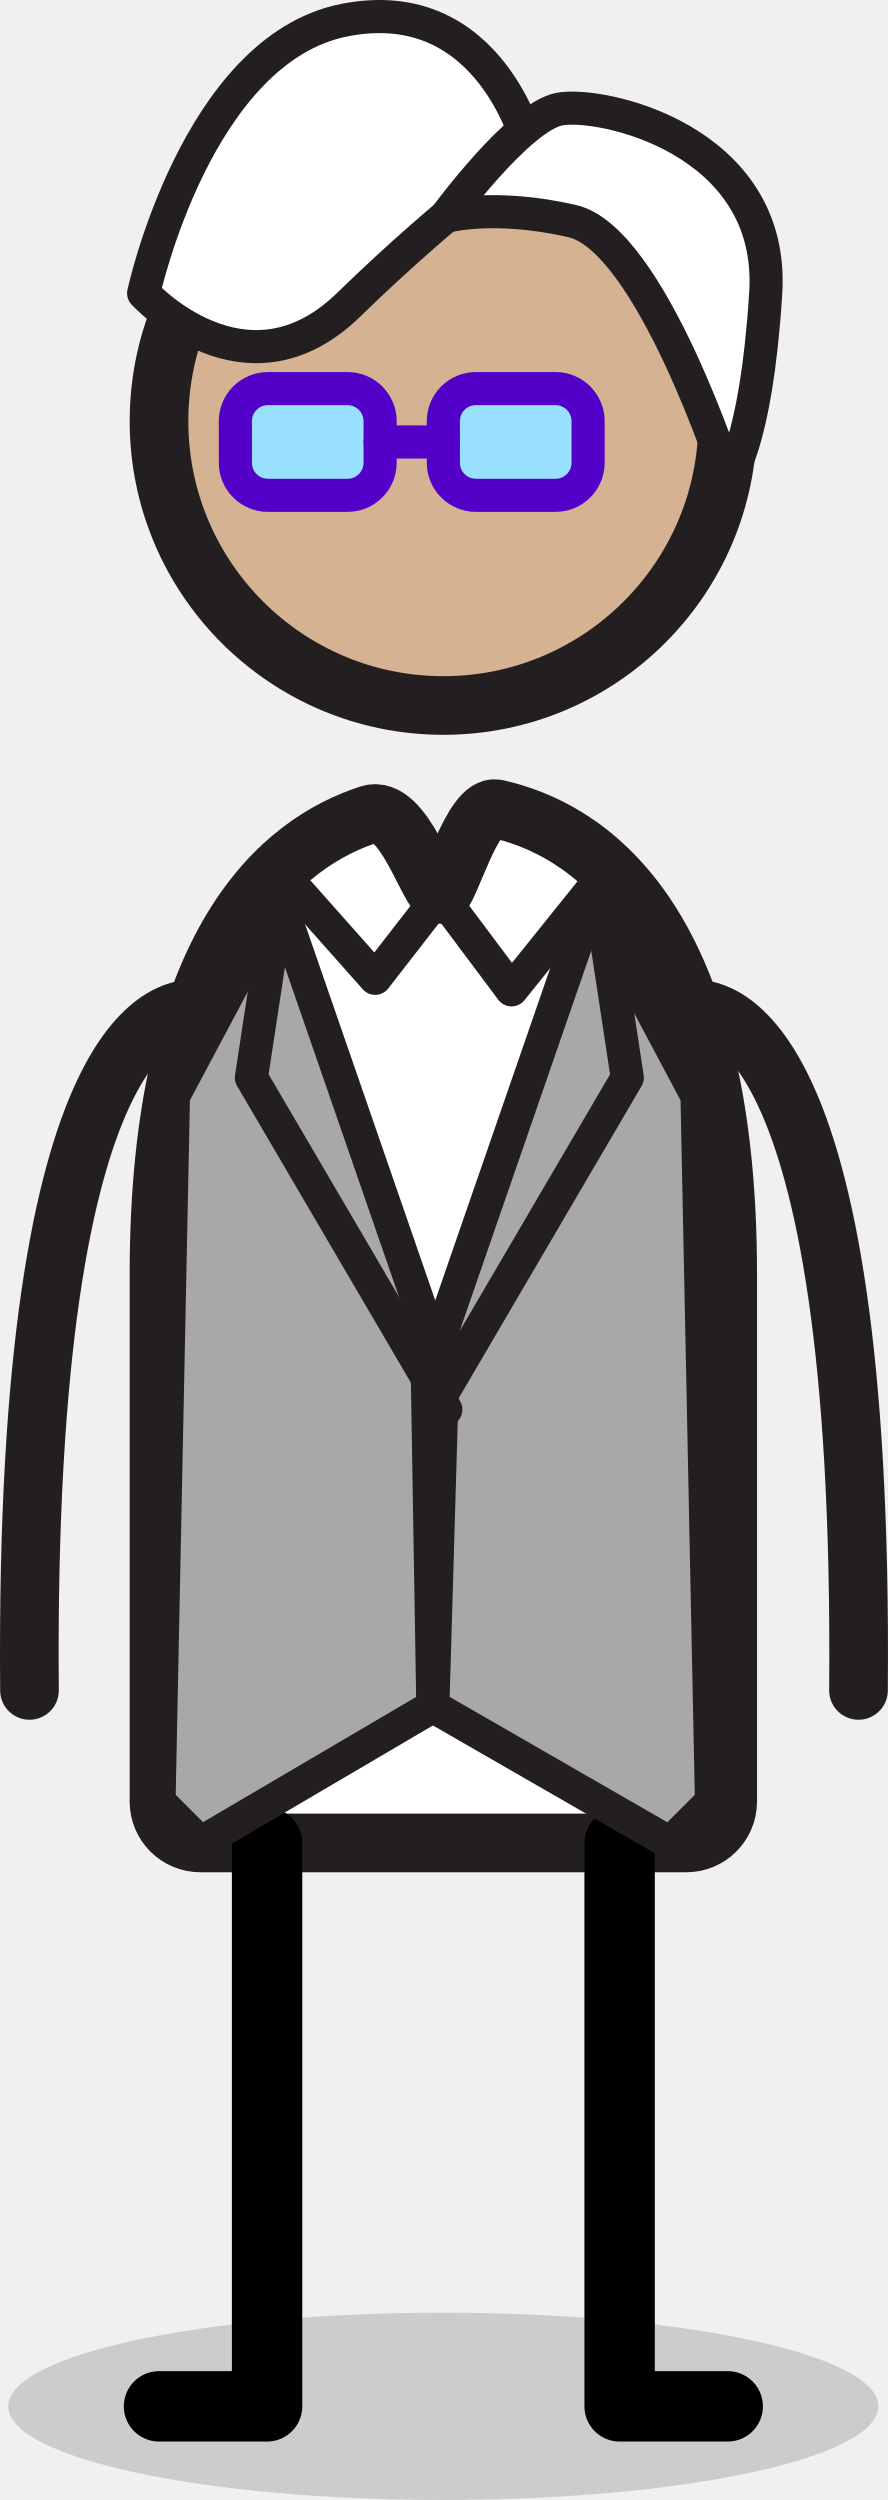
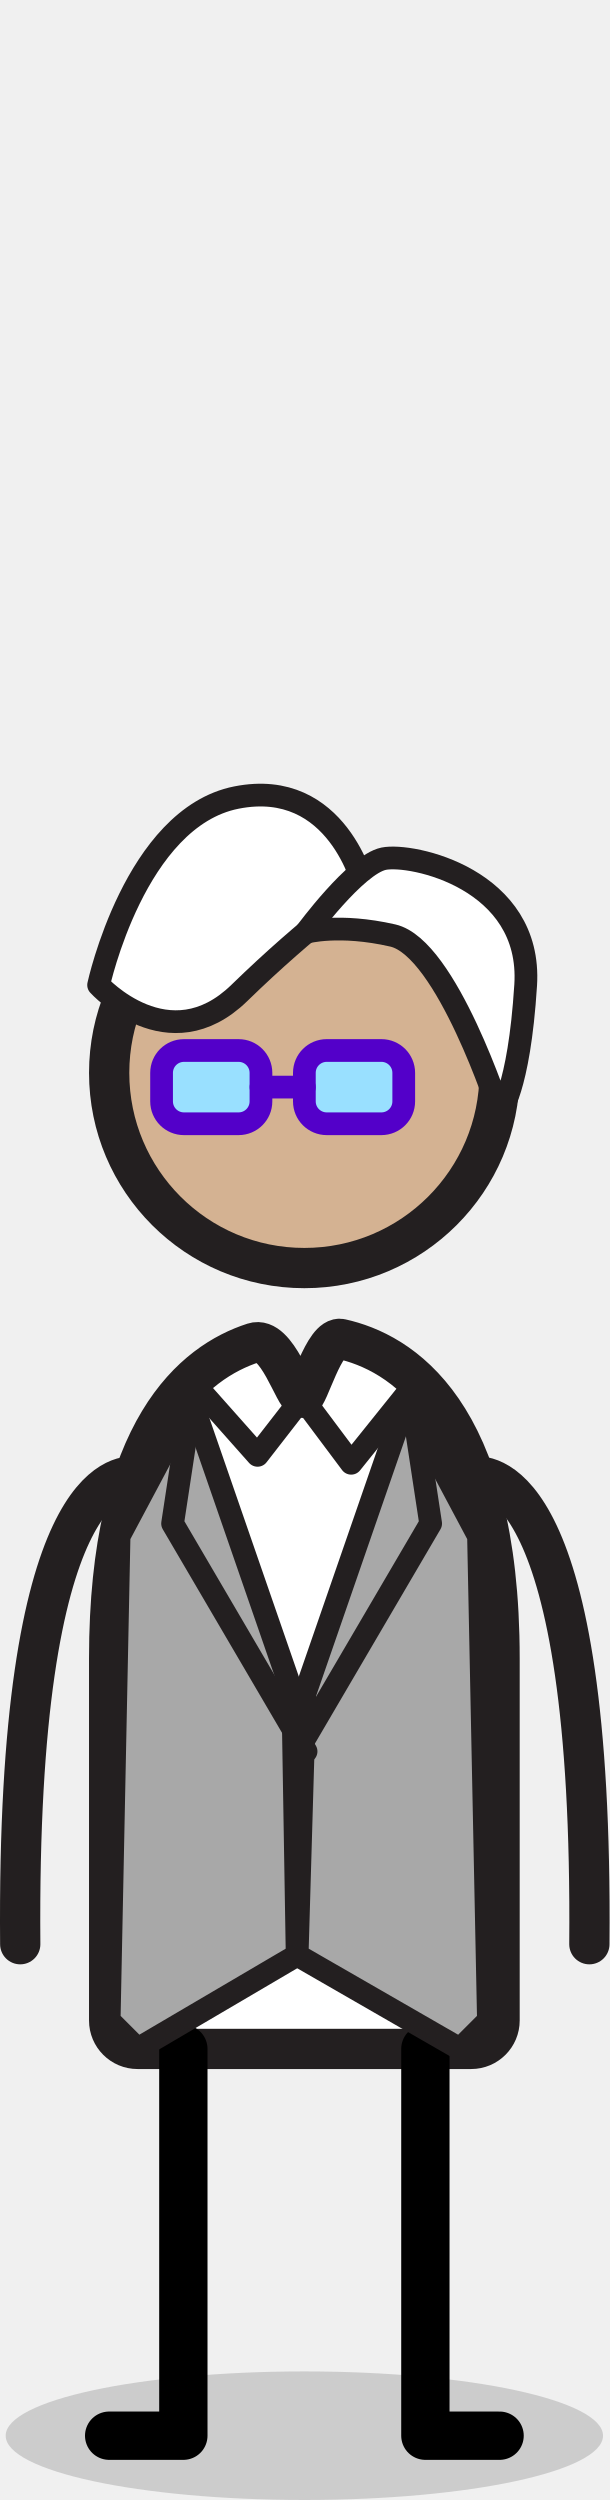
- <svg xmlns="http://www.w3.org/2000/svg" id="b" data-name="Characters" viewBox="0 0 53.645 151.032">
+ <svg xmlns="http://www.w3.org/2000/svg" id="b" data-name="Characters" viewBox="0 0 53.645 220">
  <g>
-     <ellipse cx="26.783" cy="145.374" rx="26.283" ry="5.658" opacity=".15" stroke-width="0" />
-     <circle cx="26.784" cy="25.443" r="17.178" fill="#d4b292" stroke="#231f20" stroke-miterlimit="10" stroke-width="3.543" />
-     <path d="m26.595,54.041c-.677,0-2.194-5.513-4.282-4.838-5.179,1.673-12.708,7.498-12.708,27.777v31.857c0,1.381,1.119,2.5,2.5,2.5h29.357c1.381,0,2.5-1.119,2.5-2.5v-31.857c0-21.971-8.838-26.975-13.95-28.115-1.508-.336-2.88,5.176-3.417,5.176Z" fill="#fff" stroke="#231f20" stroke-miterlimit="10" stroke-width="3.543" />
-     <polyline points="16.135 111.336 16.135 145.374 9.606 145.374" fill="none" stroke="#000" stroke-linecap="round" stroke-linejoin="round" stroke-width="4.252" />
-     <polyline points="37.433 111.336 37.433 145.374 43.963 145.374" fill="none" stroke="#000" stroke-linecap="round" stroke-linejoin="round" stroke-width="4.252" />
-     <path d="m1.781,102.123c-.352-41.367,8.961-41.2,10.032-41.169" fill="none" stroke="#231f20" stroke-linecap="round" stroke-linejoin="round" stroke-width="3.543" />
-     <path d="m51.864,102.123c.352-41.367-8.961-41.2-10.032-41.169" fill="none" stroke="#231f20" stroke-linecap="round" stroke-linejoin="round" stroke-width="3.543" />
+     <ellipse cx="26.783" cy="214.342" rx="26.283" ry="5.658" opacity=".15" stroke-width="0" />
+     <circle cx="26.784" cy="94.411" r="17.178" fill="#d4b292" stroke="#231f20" stroke-miterlimit="10" stroke-width="3.543" />
+     <path d="m26.595,123.008c-.677,0-2.194-5.513-4.282-4.838-5.179,1.673-12.708,7.498-12.708,27.777v31.857c0,1.381,1.119,2.5,2.5,2.5h29.357c1.381,0,2.5-1.119,2.5-2.5v-31.857c0-21.971-8.838-26.975-13.95-28.115-1.508-.336-2.88,5.176-3.417,5.176Z" fill="#fff" stroke="#231f20" stroke-miterlimit="10" stroke-width="3.543" />
+     <polyline points="16.135 180.304 16.135 214.342 9.606 214.342" fill="none" stroke="#000" stroke-linecap="round" stroke-linejoin="round" stroke-width="4.252" />
+     <polyline points="37.433 180.304 37.433 214.342 43.963 214.342" fill="none" stroke="#000" stroke-linecap="round" stroke-linejoin="round" stroke-width="4.252" />
+     <path d="m1.781,171.091c-.352-41.367,8.961-41.2,10.032-41.169" fill="none" stroke="#231f20" stroke-linecap="round" stroke-linejoin="round" stroke-width="3.543" />
+     <path d="m51.864,171.091c.352-41.367-8.961-41.2-10.032-41.169" fill="none" stroke="#231f20" stroke-linecap="round" stroke-linejoin="round" stroke-width="3.543" />
  </g>
-   <path d="m20.996,29.924h-4.809c-1.087,0-1.968-.881-1.968-1.968v-2.511c0-1.087.881-1.968,1.968-1.968h4.809c1.087,0,1.968.881,1.968,1.968v2.511c0,1.087-.881,1.968-1.968,1.968Z" fill="#99e0ff" stroke="#5300c9" stroke-linecap="round" stroke-linejoin="round" stroke-width="2" />
-   <rect x="26.784" y="23.476" width="8.745" height="6.448" rx="1.968" ry="1.968" fill="#99e0ff" stroke="#5300c9" stroke-linecap="round" stroke-linejoin="round" stroke-width="2" />
-   <line x1="26.784" y1="26.7" x2="22.965" y2="26.7" fill="#99e0ff" stroke="#5300c9" stroke-linecap="round" stroke-linejoin="round" stroke-width="2" />
-   <polyline points="16.834 52.533 22.665 59.103 26.595 54.041 30.904 59.801 36.738 52.533" fill="none" stroke="#231f20" stroke-linecap="round" stroke-linejoin="round" stroke-width="2" />
-   <polygon points="25.766 80.093 26.149 103.083 12.106 111.336 9.606 108.836 10.479 66.214 16.834 54.278 25.766 80.093" fill="#a8a8a8" stroke="#231f20" stroke-linecap="round" stroke-linejoin="round" stroke-width="2" />
-   <polygon points="26.823 80.093 26.149 103.083 40.482 111.336 42.982 108.836 42.109 66.214 35.754 54.278 26.823 80.093" fill="#a8a8a8" stroke="#231f20" stroke-linecap="round" stroke-linejoin="round" stroke-width="2" />
-   <polyline points="26.935 85.157 15.187 65.103 16.834 54.278" fill="none" stroke="#231f20" stroke-linecap="round" stroke-linejoin="round" stroke-width="2" />
-   <polyline points="26.149 85.157 37.897 65.103 36.25 54.278" fill="none" stroke="#231f20" stroke-linecap="round" stroke-linejoin="round" stroke-width="2" />
-   <path d="m8.677,17.713s6.152,6.77,12.384.701c6.232-6.069,10.962-9.333,10.962-9.333,0,0-2.276-9.634-11.216-7.864s-12.13,16.496-12.13,16.496Z" fill="#fff" stroke="#231f20" stroke-linecap="round" stroke-linejoin="round" stroke-width="2" />
-   <path d="m26.935,13.076s4.385-5.971,6.827-6.477,13.089,1.763,12.497,11.12-2.296,11.174-2.296,11.174c0,0-4.659-14.452-9.397-15.537s-7.63-.28-7.63-.28Z" fill="#fff" stroke="#231f20" stroke-linecap="round" stroke-linejoin="round" stroke-width="2" />
+   <path d="m20.996,98.891h-4.809c-1.087,0-1.968-.881-1.968-1.968v-2.511c0-1.087.881-1.968,1.968-1.968h4.809c1.087,0,1.968.881,1.968,1.968v2.511c0,1.087-.881,1.968-1.968,1.968Z" fill="#99e0ff" stroke="#5300c9" stroke-linecap="round" stroke-linejoin="round" stroke-width="2" />
+   <rect x="26.784" y="92.443" width="8.745" height="6.448" rx="1.968" ry="1.968" fill="#99e0ff" stroke="#5300c9" stroke-linecap="round" stroke-linejoin="round" stroke-width="2" />
+   <line x1="26.784" y1="95.667" x2="22.965" y2="95.667" fill="#99e0ff" stroke="#5300c9" stroke-linecap="round" stroke-linejoin="round" stroke-width="2" />
+   <polyline points="16.834 121.501 22.665 128.071 26.595 123.008 30.904 128.768 36.738 121.501" fill="none" stroke="#231f20" stroke-linecap="round" stroke-linejoin="round" stroke-width="2" />
+   <polygon points="25.766 149.06 26.149 172.051 12.106 180.304 9.606 177.804 10.479 135.182 16.834 123.246 25.766 149.06" fill="#a8a8a8" stroke="#231f20" stroke-linecap="round" stroke-linejoin="round" stroke-width="2" />
+   <polygon points="26.823 149.06 26.149 172.051 40.482 180.304 42.982 177.804 42.109 135.182 35.754 123.246 26.823 149.06" fill="#a8a8a8" stroke="#231f20" stroke-linecap="round" stroke-linejoin="round" stroke-width="2" />
+   <polyline points="26.935 154.124 15.187 134.071 16.834 123.246" fill="none" stroke="#231f20" stroke-linecap="round" stroke-linejoin="round" stroke-width="2" />
+   <polyline points="26.149 154.124 37.897 134.071 36.25 123.246" fill="none" stroke="#231f20" stroke-linecap="round" stroke-linejoin="round" stroke-width="2" />
+   <path d="m8.677,86.681s6.152,6.77,12.384.701c6.232-6.069,10.962-9.333,10.962-9.333,0,0-2.276-9.634-11.216-7.864-8.94,1.77-12.13,16.496-12.13,16.496Z" fill="#fff" stroke="#231f20" stroke-linecap="round" stroke-linejoin="round" stroke-width="2" />
+   <path d="m26.935,82.044s4.385-5.971,6.827-6.477,13.089,1.763,12.497,11.12-2.296,11.174-2.296,11.174c0,0-4.659-14.452-9.397-15.537s-7.63-.28-7.63-.28Z" fill="#fff" stroke="#231f20" stroke-linecap="round" stroke-linejoin="round" stroke-width="2" />
</svg>
